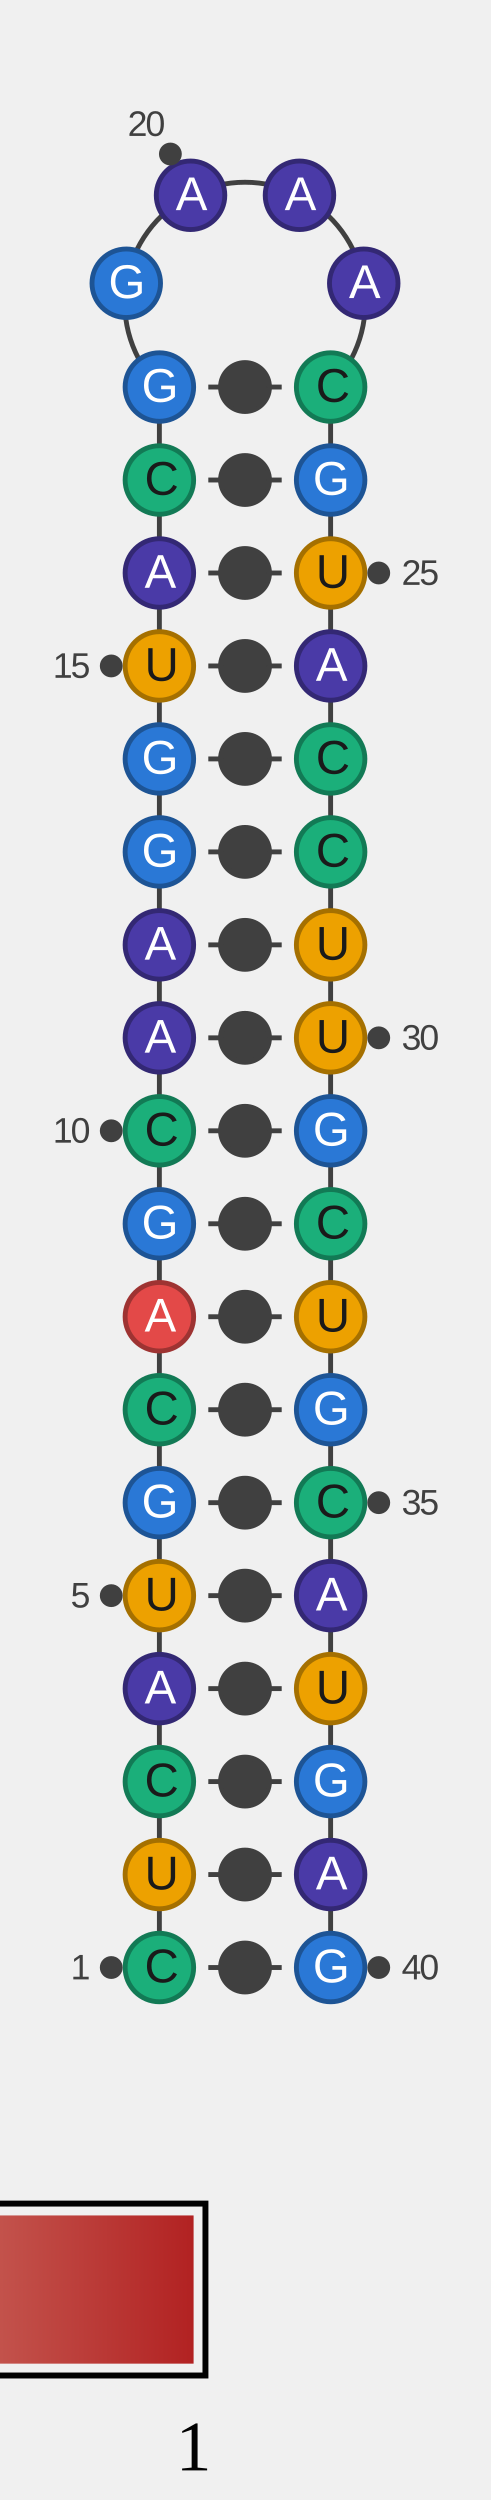
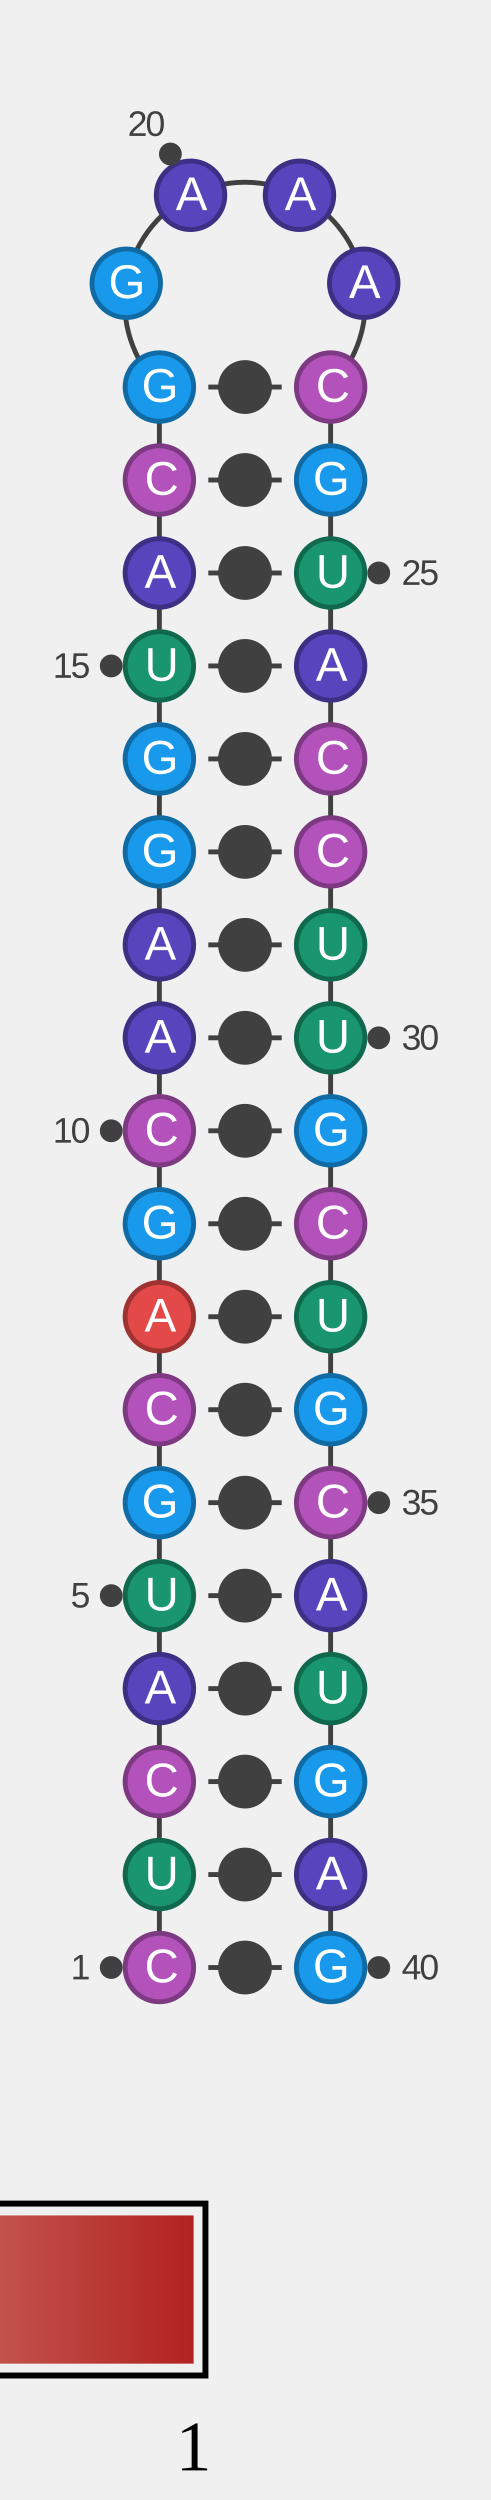
<svg xmlns="http://www.w3.org/2000/svg" width="82.656" height="421.709" viewBox="0 0 82.656 421.709">
  <path d="M 26.884 65.288 A 20.293 20.293 170.771 0 1 21.298 47.78" stroke="#404040" stroke-width="0.825" fill="none" />
  <path d="M 21.298 47.78 A 20.293 20.293 170.771 0 1 32.14 32.942" stroke="#404040" stroke-width="0.825" fill="none" />
  <path d="M 32.14 32.942 A 20.293 20.293 116.924 0 1 50.517 32.942" stroke="#404040" stroke-width="0.825" fill="none" />
  <path d="M 50.517 32.942 A 20.293 20.293 63.076 0 1 61.358 47.78" stroke="#404040" stroke-width="0.825" fill="none" />
  <path d="M 61.358 47.78 A 20.293 20.293 9.229 0 1 55.772 65.288" stroke="#404040" stroke-width="0.825" fill="none" />
  <g>
-     <circle cx="21.298" cy="47.78" r="5.778" stroke="#1d5495" stroke-width="0.825" fill="#2a78d6" />
+     <circle cx="21.298" cy="47.78" r="5.778" stroke="#106ba5" stroke-width="0.825" fill="#1899ec" />
    <text x="18.298" y="50.28" style="fill:#ffffff;font-family:Arial;font-size:8;">G</text>
  </g>
  <g>
-     <circle cx="32.14" cy="32.942" r="5.778" stroke="#332874" stroke-width="0.825" fill="#4a3aa7" />
+     <circle cx="32.14" cy="32.942" r="5.778" stroke="#3d2f83" stroke-width="0.825" fill="#5844bc" />
    <text x="29.64" y="35.442" style="fill:#ffffff;font-family:Arial;font-size:8;">A</text>
  </g>
  <g>
    <text x="24.541" y="22.933" style="fill:#404040;font-family:Arial;font-size:6;">0</text>
  </g>
  <g>
    <text x="21.541" y="22.933" style="fill:#404040;font-family:Arial;font-size:6;">2</text>
  </g>
  <g>
    <circle cx="28.74" cy="25.98" r="1.926" stroke-width="0.0" fill="#404040" />
  </g>
  <g>
-     <circle cx="50.517" cy="32.942" r="5.778" stroke="#332874" stroke-width="0.825" fill="#4a3aa7" />
+     <circle cx="50.517" cy="32.942" r="5.778" stroke="#3d2f83" stroke-width="0.825" fill="#5844bc" />
    <text x="48.017" y="35.442" style="fill:#ffffff;font-family:Arial;font-size:8;">A</text>
  </g>
  <g>
-     <circle cx="61.358" cy="47.78" r="5.778" stroke="#332874" stroke-width="0.825" fill="#4a3aa7" />
+     <circle cx="61.358" cy="47.78" r="5.778" stroke="#3d2f83" stroke-width="0.825" fill="#5844bc" />
    <text x="58.858" y="50.28" style="fill:#ffffff;font-family:Arial;font-size:8;">A</text>
  </g>
  <line x1="26.884" y1="326.111" x2="26.884" y2="321.984" stroke="#404040" stroke-width="0.825" />
  <line x1="26.884" y1="310.429" x2="26.884" y2="306.302" stroke="#404040" stroke-width="0.825" />
  <line x1="26.884" y1="294.746" x2="26.884" y2="290.619" stroke="#404040" stroke-width="0.825" />
  <line x1="26.884" y1="279.064" x2="26.884" y2="274.937" stroke="#404040" stroke-width="0.825" />
  <line x1="26.884" y1="263.382" x2="26.884" y2="259.255" stroke="#404040" stroke-width="0.825" />
  <line x1="26.884" y1="247.699" x2="26.884" y2="243.572" stroke="#404040" stroke-width="0.825" />
  <line x1="26.884" y1="232.017" x2="26.884" y2="227.89" stroke="#404040" stroke-width="0.825" />
  <line x1="26.884" y1="216.334" x2="26.884" y2="212.207" stroke="#404040" stroke-width="0.825" />
  <line x1="26.884" y1="200.652" x2="26.884" y2="196.525" stroke="#404040" stroke-width="0.825" />
  <line x1="26.884" y1="184.97" x2="26.884" y2="180.843" stroke="#404040" stroke-width="0.825" />
  <line x1="26.884" y1="169.287" x2="26.884" y2="165.16" stroke="#404040" stroke-width="0.825" />
  <line x1="26.884" y1="153.605" x2="26.884" y2="149.478" stroke="#404040" stroke-width="0.825" />
  <line x1="26.884" y1="137.922" x2="26.884" y2="133.795" stroke="#404040" stroke-width="0.825" />
  <line x1="26.884" y1="122.24" x2="26.884" y2="118.113" stroke="#404040" stroke-width="0.825" />
  <line x1="26.884" y1="106.557" x2="26.884" y2="102.431" stroke="#404040" stroke-width="0.825" />
  <line x1="26.884" y1="90.875" x2="26.884" y2="86.748" stroke="#404040" stroke-width="0.825" />
  <line x1="26.884" y1="75.193" x2="26.884" y2="71.066" stroke="#404040" stroke-width="0.825" />
  <line x1="55.772" y1="71.066" x2="55.772" y2="75.193" stroke="#404040" stroke-width="0.825" />
  <line x1="55.772" y1="86.748" x2="55.772" y2="90.875" stroke="#404040" stroke-width="0.825" />
  <line x1="55.772" y1="102.431" x2="55.772" y2="106.557" stroke="#404040" stroke-width="0.825" />
  <line x1="55.772" y1="118.113" x2="55.772" y2="122.24" stroke="#404040" stroke-width="0.825" />
  <line x1="55.772" y1="133.795" x2="55.772" y2="137.922" stroke="#404040" stroke-width="0.825" />
  <line x1="55.772" y1="149.478" x2="55.772" y2="153.605" stroke="#404040" stroke-width="0.825" />
  <line x1="55.772" y1="165.16" x2="55.772" y2="169.287" stroke="#404040" stroke-width="0.825" />
  <line x1="55.772" y1="180.843" x2="55.772" y2="184.97" stroke="#404040" stroke-width="0.825" />
  <line x1="55.772" y1="196.525" x2="55.772" y2="200.652" stroke="#404040" stroke-width="0.825" />
  <line x1="55.772" y1="212.207" x2="55.772" y2="216.334" stroke="#404040" stroke-width="0.825" />
  <line x1="55.772" y1="227.89" x2="55.772" y2="232.017" stroke="#404040" stroke-width="0.825" />
  <line x1="55.772" y1="243.572" x2="55.772" y2="247.699" stroke="#404040" stroke-width="0.825" />
  <line x1="55.772" y1="259.255" x2="55.772" y2="263.382" stroke="#404040" stroke-width="0.825" />
  <line x1="55.772" y1="274.937" x2="55.772" y2="279.064" stroke="#404040" stroke-width="0.825" />
  <line x1="55.772" y1="290.619" x2="55.772" y2="294.746" stroke="#404040" stroke-width="0.825" />
  <line x1="55.772" y1="306.302" x2="55.772" y2="310.429" stroke="#404040" stroke-width="0.825" />
  <line x1="55.772" y1="321.984" x2="55.772" y2="326.111" stroke="#404040" stroke-width="0.825" />
  <line x1="35.138" y1="331.889" x2="37.201" y2="331.889" stroke="#404040" stroke-width="0.825" />
  <circle cx="41.328" cy="331.889" r="4.127" stroke="#404040" stroke-width="0.825" fill="#404040" />
  <line x1="45.455" y1="331.889" x2="47.518" y2="331.889" stroke="#404040" stroke-width="0.825" />
  <g>
-     <circle cx="26.884" cy="331.889" r="5.778" stroke="#127a55" stroke-width="0.825" fill="#1baf7a" />
-     <text x="24.384" y="334.389" style="fill:#1a1a1a;font-family:Arial;font-size:8;">C</text>
+     <circle cx="26.884" cy="331.889" r="5.778" stroke="#7d3982" stroke-width="0.825" fill="#b352ba" />
+     <text x="24.384" y="334.389" style="fill:#ffffff;font-family:Arial;font-size:8;">C</text>
  </g>
  <g>
    <text x="11.916" y="333.889" style="fill:#404040;font-family:Arial;font-size:6;">1</text>
  </g>
  <g>
    <circle cx="18.767" cy="331.889" r="1.926" stroke-width="0.0" fill="#404040" />
  </g>
  <g>
-     <circle cx="55.772" cy="331.889" r="5.778" stroke="#1d5495" stroke-width="0.825" fill="#2a78d6" />
+     <circle cx="55.772" cy="331.889" r="5.778" stroke="#106ba5" stroke-width="0.825" fill="#1899ec" />
    <text x="52.772" y="334.389" style="fill:#ffffff;font-family:Arial;font-size:8;">G</text>
  </g>
  <g>
    <text x="67.741" y="333.889" style="fill:#404040;font-family:Arial;font-size:6;">4</text>
  </g>
  <g>
    <text x="70.741" y="333.889" style="fill:#404040;font-family:Arial;font-size:6;">0</text>
  </g>
  <g>
    <circle cx="63.889" cy="331.889" r="1.926" stroke-width="0.0" fill="#404040" />
  </g>
  <line x1="35.138" y1="316.206" x2="37.201" y2="316.206" stroke="#404040" stroke-width="0.825" />
  <circle cx="41.328" cy="316.206" r="4.127" stroke="#404040" stroke-width="0.825" fill="#404040" />
  <line x1="45.455" y1="316.206" x2="47.518" y2="316.206" stroke="#404040" stroke-width="0.825" />
  <g>
-     <circle cx="26.884" cy="316.206" r="5.778" stroke="#a57000" stroke-width="0.825" fill="#eda100" />
-     <text x="24.384" y="318.706" style="fill:#1a1a1a;font-family:Arial;font-size:8;">U</text>
-   </g>
-   <g>
-     <circle cx="55.772" cy="316.206" r="5.778" stroke="#332874" stroke-width="0.825" fill="#4a3aa7" />
+     <circle cx="26.884" cy="316.206" r="5.778" stroke="#11694d" stroke-width="0.825" fill="#19966e" />
+     <text x="24.384" y="318.706" style="fill:#ffffff;font-family:Arial;font-size:8;">U</text>
+   </g>
+   <g>
+     <circle cx="55.772" cy="316.206" r="5.778" stroke="#3d2f83" stroke-width="0.825" fill="#5844bc" />
    <text x="53.272" y="318.706" style="fill:#ffffff;font-family:Arial;font-size:8;">A</text>
  </g>
  <line x1="35.138" y1="300.524" x2="37.201" y2="300.524" stroke="#404040" stroke-width="0.825" />
  <circle cx="41.328" cy="300.524" r="4.127" stroke="#404040" stroke-width="0.825" fill="#404040" />
  <line x1="45.455" y1="300.524" x2="47.518" y2="300.524" stroke="#404040" stroke-width="0.825" />
  <g>
-     <circle cx="26.884" cy="300.524" r="5.778" stroke="#127a55" stroke-width="0.825" fill="#1baf7a" />
-     <text x="24.384" y="303.024" style="fill:#1a1a1a;font-family:Arial;font-size:8;">C</text>
-   </g>
-   <g>
-     <circle cx="55.772" cy="300.524" r="5.778" stroke="#1d5495" stroke-width="0.825" fill="#2a78d6" />
+     <circle cx="26.884" cy="300.524" r="5.778" stroke="#7d3982" stroke-width="0.825" fill="#b352ba" />
+     <text x="24.384" y="303.024" style="fill:#ffffff;font-family:Arial;font-size:8;">C</text>
+   </g>
+   <g>
+     <circle cx="55.772" cy="300.524" r="5.778" stroke="#106ba5" stroke-width="0.825" fill="#1899ec" />
    <text x="52.772" y="303.024" style="fill:#ffffff;font-family:Arial;font-size:8;">G</text>
  </g>
  <line x1="35.138" y1="284.842" x2="37.201" y2="284.842" stroke="#404040" stroke-width="0.825" />
  <circle cx="41.328" cy="284.842" r="4.127" stroke="#404040" stroke-width="0.825" fill="#404040" />
  <line x1="45.455" y1="284.842" x2="47.518" y2="284.842" stroke="#404040" stroke-width="0.825" />
  <g>
-     <circle cx="26.884" cy="284.842" r="5.778" stroke="#332874" stroke-width="0.825" fill="#4a3aa7" />
+     <circle cx="26.884" cy="284.842" r="5.778" stroke="#3d2f83" stroke-width="0.825" fill="#5844bc" />
    <text x="24.384" y="287.342" style="fill:#ffffff;font-family:Arial;font-size:8;">A</text>
  </g>
  <g>
-     <circle cx="55.772" cy="284.842" r="5.778" stroke="#a57000" stroke-width="0.825" fill="#eda100" />
-     <text x="53.272" y="287.342" style="fill:#1a1a1a;font-family:Arial;font-size:8;">U</text>
+     <circle cx="55.772" cy="284.842" r="5.778" stroke="#11694d" stroke-width="0.825" fill="#19966e" />
+     <text x="53.272" y="287.342" style="fill:#ffffff;font-family:Arial;font-size:8;">U</text>
  </g>
  <line x1="35.138" y1="269.159" x2="37.201" y2="269.159" stroke="#404040" stroke-width="0.825" />
  <circle cx="41.328" cy="269.159" r="4.127" stroke="#404040" stroke-width="0.825" fill="#404040" />
  <line x1="45.455" y1="269.159" x2="47.518" y2="269.159" stroke="#404040" stroke-width="0.825" />
  <g>
-     <circle cx="26.884" cy="269.159" r="5.778" stroke="#a57000" stroke-width="0.825" fill="#eda100" />
-     <text x="24.384" y="271.659" style="fill:#1a1a1a;font-family:Arial;font-size:8;">U</text>
+     <circle cx="26.884" cy="269.159" r="5.778" stroke="#11694d" stroke-width="0.825" fill="#19966e" />
+     <text x="24.384" y="271.659" style="fill:#ffffff;font-family:Arial;font-size:8;">U</text>
  </g>
  <g>
    <text x="11.916" y="271.159" style="fill:#404040;font-family:Arial;font-size:6;">5</text>
  </g>
  <g>
    <circle cx="18.767" cy="269.159" r="1.926" stroke-width="0.0" fill="#404040" />
  </g>
  <g>
-     <circle cx="55.772" cy="269.159" r="5.778" stroke="#332874" stroke-width="0.825" fill="#4a3aa7" />
+     <circle cx="55.772" cy="269.159" r="5.778" stroke="#3d2f83" stroke-width="0.825" fill="#5844bc" />
    <text x="53.272" y="271.659" style="fill:#ffffff;font-family:Arial;font-size:8;">A</text>
  </g>
  <line x1="35.138" y1="253.477" x2="37.201" y2="253.477" stroke="#404040" stroke-width="0.825" />
  <circle cx="41.328" cy="253.477" r="4.127" stroke="#404040" stroke-width="0.825" fill="#404040" />
  <line x1="45.455" y1="253.477" x2="47.518" y2="253.477" stroke="#404040" stroke-width="0.825" />
  <g>
-     <circle cx="26.884" cy="253.477" r="5.778" stroke="#1d5495" stroke-width="0.825" fill="#2a78d6" />
+     <circle cx="26.884" cy="253.477" r="5.778" stroke="#106ba5" stroke-width="0.825" fill="#1899ec" />
    <text x="23.884" y="255.977" style="fill:#ffffff;font-family:Arial;font-size:8;">G</text>
  </g>
  <g>
-     <circle cx="55.772" cy="253.477" r="5.778" stroke="#127a55" stroke-width="0.825" fill="#1baf7a" />
-     <text x="53.272" y="255.977" style="fill:#1a1a1a;font-family:Arial;font-size:8;">C</text>
+     <circle cx="55.772" cy="253.477" r="5.778" stroke="#7d3982" stroke-width="0.825" fill="#b352ba" />
+     <text x="53.272" y="255.977" style="fill:#ffffff;font-family:Arial;font-size:8;">C</text>
  </g>
  <g>
    <text x="67.741" y="255.477" style="fill:#404040;font-family:Arial;font-size:6;">3</text>
  </g>
  <g>
    <text x="70.741" y="255.477" style="fill:#404040;font-family:Arial;font-size:6;">5</text>
  </g>
  <g>
    <circle cx="63.889" cy="253.477" r="1.926" stroke-width="0.0" fill="#404040" />
  </g>
  <line x1="35.138" y1="237.794" x2="37.201" y2="237.794" stroke="#404040" stroke-width="0.825" />
  <circle cx="41.328" cy="237.794" r="4.127" stroke="#404040" stroke-width="0.825" fill="#404040" />
  <line x1="45.455" y1="237.794" x2="47.518" y2="237.794" stroke="#404040" stroke-width="0.825" />
  <g>
-     <circle cx="26.884" cy="237.794" r="5.778" stroke="#127a55" stroke-width="0.825" fill="#1baf7a" />
-     <text x="24.384" y="240.294" style="fill:#1a1a1a;font-family:Arial;font-size:8;">C</text>
-   </g>
-   <g>
-     <circle cx="55.772" cy="237.794" r="5.778" stroke="#1d5495" stroke-width="0.825" fill="#2a78d6" />
+     <circle cx="26.884" cy="237.794" r="5.778" stroke="#7d3982" stroke-width="0.825" fill="#b352ba" />
+     <text x="24.384" y="240.294" style="fill:#ffffff;font-family:Arial;font-size:8;">C</text>
+   </g>
+   <g>
+     <circle cx="55.772" cy="237.794" r="5.778" stroke="#106ba5" stroke-width="0.825" fill="#1899ec" />
    <text x="52.772" y="240.294" style="fill:#ffffff;font-family:Arial;font-size:8;">G</text>
  </g>
  <line x1="35.138" y1="222.112" x2="37.201" y2="222.112" stroke="#404040" stroke-width="0.825" />
  <circle cx="41.328" cy="222.112" r="4.127" stroke="#404040" stroke-width="0.825" fill="#404040" />
  <line x1="45.455" y1="222.112" x2="47.518" y2="222.112" stroke="#404040" stroke-width="0.825" />
  <g>
    <circle cx="26.884" cy="222.112" r="5.778" stroke="#9e3332" stroke-width="0.825" fill="#e34948" />
    <text x="24.384" y="224.612" style="fill:#ffffff;font-family:Arial;font-size:8;">A</text>
  </g>
  <g>
-     <circle cx="55.772" cy="222.112" r="5.778" stroke="#a57000" stroke-width="0.825" fill="#eda100" />
-     <text x="53.272" y="224.612" style="fill:#1a1a1a;font-family:Arial;font-size:8;">U</text>
+     <circle cx="55.772" cy="222.112" r="5.778" stroke="#11694d" stroke-width="0.825" fill="#19966e" />
+     <text x="53.272" y="224.612" style="fill:#ffffff;font-family:Arial;font-size:8;">U</text>
  </g>
  <line x1="35.138" y1="206.43" x2="37.201" y2="206.43" stroke="#404040" stroke-width="0.825" />
  <circle cx="41.328" cy="206.43" r="4.127" stroke="#404040" stroke-width="0.825" fill="#404040" />
  <line x1="45.455" y1="206.43" x2="47.518" y2="206.43" stroke="#404040" stroke-width="0.825" />
  <g>
-     <circle cx="26.884" cy="206.43" r="5.778" stroke="#1d5495" stroke-width="0.825" fill="#2a78d6" />
+     <circle cx="26.884" cy="206.43" r="5.778" stroke="#106ba5" stroke-width="0.825" fill="#1899ec" />
    <text x="23.884" y="208.93" style="fill:#ffffff;font-family:Arial;font-size:8;">G</text>
  </g>
  <g>
-     <circle cx="55.772" cy="206.43" r="5.778" stroke="#127a55" stroke-width="0.825" fill="#1baf7a" />
-     <text x="53.272" y="208.93" style="fill:#1a1a1a;font-family:Arial;font-size:8;">C</text>
+     <circle cx="55.772" cy="206.43" r="5.778" stroke="#7d3982" stroke-width="0.825" fill="#b352ba" />
+     <text x="53.272" y="208.93" style="fill:#ffffff;font-family:Arial;font-size:8;">C</text>
  </g>
  <line x1="35.138" y1="190.747" x2="37.201" y2="190.747" stroke="#404040" stroke-width="0.825" />
  <circle cx="41.328" cy="190.747" r="4.127" stroke="#404040" stroke-width="0.825" fill="#404040" />
  <line x1="45.455" y1="190.747" x2="47.518" y2="190.747" stroke="#404040" stroke-width="0.825" />
  <g>
-     <circle cx="26.884" cy="190.747" r="5.778" stroke="#127a55" stroke-width="0.825" fill="#1baf7a" />
-     <text x="24.384" y="193.247" style="fill:#1a1a1a;font-family:Arial;font-size:8;">C</text>
+     <circle cx="26.884" cy="190.747" r="5.778" stroke="#7d3982" stroke-width="0.825" fill="#b352ba" />
+     <text x="24.384" y="193.247" style="fill:#ffffff;font-family:Arial;font-size:8;">C</text>
  </g>
  <g>
    <text x="11.916" y="192.747" style="fill:#404040;font-family:Arial;font-size:6;">0</text>
  </g>
  <g>
    <text x="8.916" y="192.747" style="fill:#404040;font-family:Arial;font-size:6;">1</text>
  </g>
  <g>
    <circle cx="18.767" cy="190.747" r="1.926" stroke-width="0.0" fill="#404040" />
  </g>
  <g>
-     <circle cx="55.772" cy="190.747" r="5.778" stroke="#1d5495" stroke-width="0.825" fill="#2a78d6" />
+     <circle cx="55.772" cy="190.747" r="5.778" stroke="#106ba5" stroke-width="0.825" fill="#1899ec" />
    <text x="52.772" y="193.247" style="fill:#ffffff;font-family:Arial;font-size:8;">G</text>
  </g>
  <line x1="35.138" y1="175.065" x2="37.201" y2="175.065" stroke="#404040" stroke-width="0.825" />
  <circle cx="41.328" cy="175.065" r="4.127" stroke="#404040" stroke-width="0.825" fill="#404040" />
  <line x1="45.455" y1="175.065" x2="47.518" y2="175.065" stroke="#404040" stroke-width="0.825" />
  <g>
-     <circle cx="26.884" cy="175.065" r="5.778" stroke="#332874" stroke-width="0.825" fill="#4a3aa7" />
+     <circle cx="26.884" cy="175.065" r="5.778" stroke="#3d2f83" stroke-width="0.825" fill="#5844bc" />
    <text x="24.384" y="177.565" style="fill:#ffffff;font-family:Arial;font-size:8;">A</text>
  </g>
  <g>
-     <circle cx="55.772" cy="175.065" r="5.778" stroke="#a57000" stroke-width="0.825" fill="#eda100" />
-     <text x="53.272" y="177.565" style="fill:#1a1a1a;font-family:Arial;font-size:8;">U</text>
+     <circle cx="55.772" cy="175.065" r="5.778" stroke="#11694d" stroke-width="0.825" fill="#19966e" />
+     <text x="53.272" y="177.565" style="fill:#ffffff;font-family:Arial;font-size:8;">U</text>
  </g>
  <g>
    <text x="67.741" y="177.065" style="fill:#404040;font-family:Arial;font-size:6;">3</text>
  </g>
  <g>
    <text x="70.741" y="177.065" style="fill:#404040;font-family:Arial;font-size:6;">0</text>
  </g>
  <g>
    <circle cx="63.889" cy="175.065" r="1.926" stroke-width="0.0" fill="#404040" />
  </g>
  <line x1="35.138" y1="159.382" x2="37.201" y2="159.382" stroke="#404040" stroke-width="0.825" />
  <circle cx="41.328" cy="159.382" r="4.127" stroke="#404040" stroke-width="0.825" fill="#404040" />
  <line x1="45.455" y1="159.382" x2="47.518" y2="159.382" stroke="#404040" stroke-width="0.825" />
  <g>
-     <circle cx="26.884" cy="159.382" r="5.778" stroke="#332874" stroke-width="0.825" fill="#4a3aa7" />
+     <circle cx="26.884" cy="159.382" r="5.778" stroke="#3d2f83" stroke-width="0.825" fill="#5844bc" />
    <text x="24.384" y="161.882" style="fill:#ffffff;font-family:Arial;font-size:8;">A</text>
  </g>
  <g>
-     <circle cx="55.772" cy="159.382" r="5.778" stroke="#a57000" stroke-width="0.825" fill="#eda100" />
-     <text x="53.272" y="161.882" style="fill:#1a1a1a;font-family:Arial;font-size:8;">U</text>
+     <circle cx="55.772" cy="159.382" r="5.778" stroke="#11694d" stroke-width="0.825" fill="#19966e" />
+     <text x="53.272" y="161.882" style="fill:#ffffff;font-family:Arial;font-size:8;">U</text>
  </g>
  <line x1="35.138" y1="143.7" x2="37.201" y2="143.7" stroke="#404040" stroke-width="0.825" />
  <circle cx="41.328" cy="143.7" r="4.127" stroke="#404040" stroke-width="0.825" fill="#404040" />
  <line x1="45.455" y1="143.7" x2="47.518" y2="143.7" stroke="#404040" stroke-width="0.825" />
  <g>
-     <circle cx="26.884" cy="143.7" r="5.778" stroke="#1d5495" stroke-width="0.825" fill="#2a78d6" />
+     <circle cx="26.884" cy="143.7" r="5.778" stroke="#106ba5" stroke-width="0.825" fill="#1899ec" />
    <text x="23.884" y="146.2" style="fill:#ffffff;font-family:Arial;font-size:8;">G</text>
  </g>
  <g>
-     <circle cx="55.772" cy="143.7" r="5.778" stroke="#127a55" stroke-width="0.825" fill="#1baf7a" />
-     <text x="53.272" y="146.2" style="fill:#1a1a1a;font-family:Arial;font-size:8;">C</text>
+     <circle cx="55.772" cy="143.7" r="5.778" stroke="#7d3982" stroke-width="0.825" fill="#b352ba" />
+     <text x="53.272" y="146.2" style="fill:#ffffff;font-family:Arial;font-size:8;">C</text>
  </g>
  <line x1="35.138" y1="128.018" x2="37.201" y2="128.018" stroke="#404040" stroke-width="0.825" />
  <circle cx="41.328" cy="128.018" r="4.127" stroke="#404040" stroke-width="0.825" fill="#404040" />
  <line x1="45.455" y1="128.018" x2="47.518" y2="128.018" stroke="#404040" stroke-width="0.825" />
  <g>
-     <circle cx="26.884" cy="128.018" r="5.778" stroke="#1d5495" stroke-width="0.825" fill="#2a78d6" />
+     <circle cx="26.884" cy="128.018" r="5.778" stroke="#106ba5" stroke-width="0.825" fill="#1899ec" />
    <text x="23.884" y="130.518" style="fill:#ffffff;font-family:Arial;font-size:8;">G</text>
  </g>
  <g>
-     <circle cx="55.772" cy="128.018" r="5.778" stroke="#127a55" stroke-width="0.825" fill="#1baf7a" />
-     <text x="53.272" y="130.518" style="fill:#1a1a1a;font-family:Arial;font-size:8;">C</text>
+     <circle cx="55.772" cy="128.018" r="5.778" stroke="#7d3982" stroke-width="0.825" fill="#b352ba" />
+     <text x="53.272" y="130.518" style="fill:#ffffff;font-family:Arial;font-size:8;">C</text>
  </g>
  <line x1="35.138" y1="112.335" x2="37.201" y2="112.335" stroke="#404040" stroke-width="0.825" />
  <circle cx="41.328" cy="112.335" r="4.127" stroke="#404040" stroke-width="0.825" fill="#404040" />
  <line x1="45.455" y1="112.335" x2="47.518" y2="112.335" stroke="#404040" stroke-width="0.825" />
  <g>
-     <circle cx="26.884" cy="112.335" r="5.778" stroke="#a57000" stroke-width="0.825" fill="#eda100" />
-     <text x="24.384" y="114.835" style="fill:#1a1a1a;font-family:Arial;font-size:8;">U</text>
+     <circle cx="26.884" cy="112.335" r="5.778" stroke="#11694d" stroke-width="0.825" fill="#19966e" />
+     <text x="24.384" y="114.835" style="fill:#ffffff;font-family:Arial;font-size:8;">U</text>
  </g>
  <g>
    <text x="11.916" y="114.335" style="fill:#404040;font-family:Arial;font-size:6;">5</text>
  </g>
  <g>
    <text x="8.916" y="114.335" style="fill:#404040;font-family:Arial;font-size:6;">1</text>
  </g>
  <g>
    <circle cx="18.767" cy="112.335" r="1.926" stroke-width="0.0" fill="#404040" />
  </g>
  <g>
-     <circle cx="55.772" cy="112.335" r="5.778" stroke="#332874" stroke-width="0.825" fill="#4a3aa7" />
+     <circle cx="55.772" cy="112.335" r="5.778" stroke="#3d2f83" stroke-width="0.825" fill="#5844bc" />
    <text x="53.272" y="114.835" style="fill:#ffffff;font-family:Arial;font-size:8;">A</text>
  </g>
  <line x1="35.138" y1="96.653" x2="37.201" y2="96.653" stroke="#404040" stroke-width="0.825" />
  <circle cx="41.328" cy="96.653" r="4.127" stroke="#404040" stroke-width="0.825" fill="#404040" />
  <line x1="45.455" y1="96.653" x2="47.518" y2="96.653" stroke="#404040" stroke-width="0.825" />
  <g>
-     <circle cx="26.884" cy="96.653" r="5.778" stroke="#332874" stroke-width="0.825" fill="#4a3aa7" />
+     <circle cx="26.884" cy="96.653" r="5.778" stroke="#3d2f83" stroke-width="0.825" fill="#5844bc" />
    <text x="24.384" y="99.153" style="fill:#ffffff;font-family:Arial;font-size:8;">A</text>
  </g>
  <g>
-     <circle cx="55.772" cy="96.653" r="5.778" stroke="#a57000" stroke-width="0.825" fill="#eda100" />
-     <text x="53.272" y="99.153" style="fill:#1a1a1a;font-family:Arial;font-size:8;">U</text>
+     <circle cx="55.772" cy="96.653" r="5.778" stroke="#11694d" stroke-width="0.825" fill="#19966e" />
+     <text x="53.272" y="99.153" style="fill:#ffffff;font-family:Arial;font-size:8;">U</text>
  </g>
  <g>
    <text x="67.741" y="98.653" style="fill:#404040;font-family:Arial;font-size:6;">2</text>
  </g>
  <g>
    <text x="70.741" y="98.653" style="fill:#404040;font-family:Arial;font-size:6;">5</text>
  </g>
  <g>
    <circle cx="63.889" cy="96.653" r="1.926" stroke-width="0.0" fill="#404040" />
  </g>
  <line x1="35.138" y1="80.97" x2="37.201" y2="80.97" stroke="#404040" stroke-width="0.825" />
  <circle cx="41.328" cy="80.97" r="4.127" stroke="#404040" stroke-width="0.825" fill="#404040" />
  <line x1="45.455" y1="80.97" x2="47.518" y2="80.97" stroke="#404040" stroke-width="0.825" />
  <g>
-     <circle cx="26.884" cy="80.97" r="5.778" stroke="#127a55" stroke-width="0.825" fill="#1baf7a" />
-     <text x="24.384" y="83.47" style="fill:#1a1a1a;font-family:Arial;font-size:8;">C</text>
-   </g>
-   <g>
-     <circle cx="55.772" cy="80.97" r="5.778" stroke="#1d5495" stroke-width="0.825" fill="#2a78d6" />
+     <circle cx="26.884" cy="80.97" r="5.778" stroke="#7d3982" stroke-width="0.825" fill="#b352ba" />
+     <text x="24.384" y="83.47" style="fill:#ffffff;font-family:Arial;font-size:8;">C</text>
+   </g>
+   <g>
+     <circle cx="55.772" cy="80.97" r="5.778" stroke="#106ba5" stroke-width="0.825" fill="#1899ec" />
    <text x="52.772" y="83.47" style="fill:#ffffff;font-family:Arial;font-size:8;">G</text>
  </g>
  <line x1="35.138" y1="65.288" x2="37.201" y2="65.288" stroke="#404040" stroke-width="0.825" />
  <circle cx="41.328" cy="65.288" r="4.127" stroke="#404040" stroke-width="0.825" fill="#404040" />
  <line x1="45.455" y1="65.288" x2="47.518" y2="65.288" stroke="#404040" stroke-width="0.825" />
  <g>
-     <circle cx="26.884" cy="65.288" r="5.778" stroke="#1d5495" stroke-width="0.825" fill="#2a78d6" />
+     <circle cx="26.884" cy="65.288" r="5.778" stroke="#106ba5" stroke-width="0.825" fill="#1899ec" />
    <text x="23.884" y="67.788" style="fill:#ffffff;font-family:Arial;font-size:8;">G</text>
  </g>
  <g>
-     <circle cx="55.772" cy="65.288" r="5.778" stroke="#127a55" stroke-width="0.825" fill="#1baf7a" />
-     <text x="53.272" y="67.788" style="fill:#1a1a1a;font-family:Arial;font-size:8;">C</text>
+     <circle cx="55.772" cy="65.288" r="5.778" stroke="#7d3982" stroke-width="0.825" fill="#b352ba" />
+     <text x="53.272" y="67.788" style="fill:#ffffff;font-family:Arial;font-size:8;">C</text>
  </g>
  <defs>
    <linearGradient id="reactivities_scale" x1="0%" x2="100%" y1="0%" y2="0%">
      <stop offset="0%" stop-color="lightyellow" />
      <stop offset="100%" stop-color="firebrick" />
    </linearGradient>
  </defs>
  <rect fill="url(#reactivities_scale)" x="-117.344" y="373.709" width="150" height="25" />
  <rect fill="none" x="-119.344" y="371.709" width="154" height="29" stroke="black" stroke-width="1" />
  <text text-anchor="middle" x="-117.344" y="416.709">0</text>
  <text text-anchor="middle" x="32.656" y="416.709">1</text>
  <text text-anchor="start" x="-119.344" y="366.709">Reactivity</text>
</svg>
